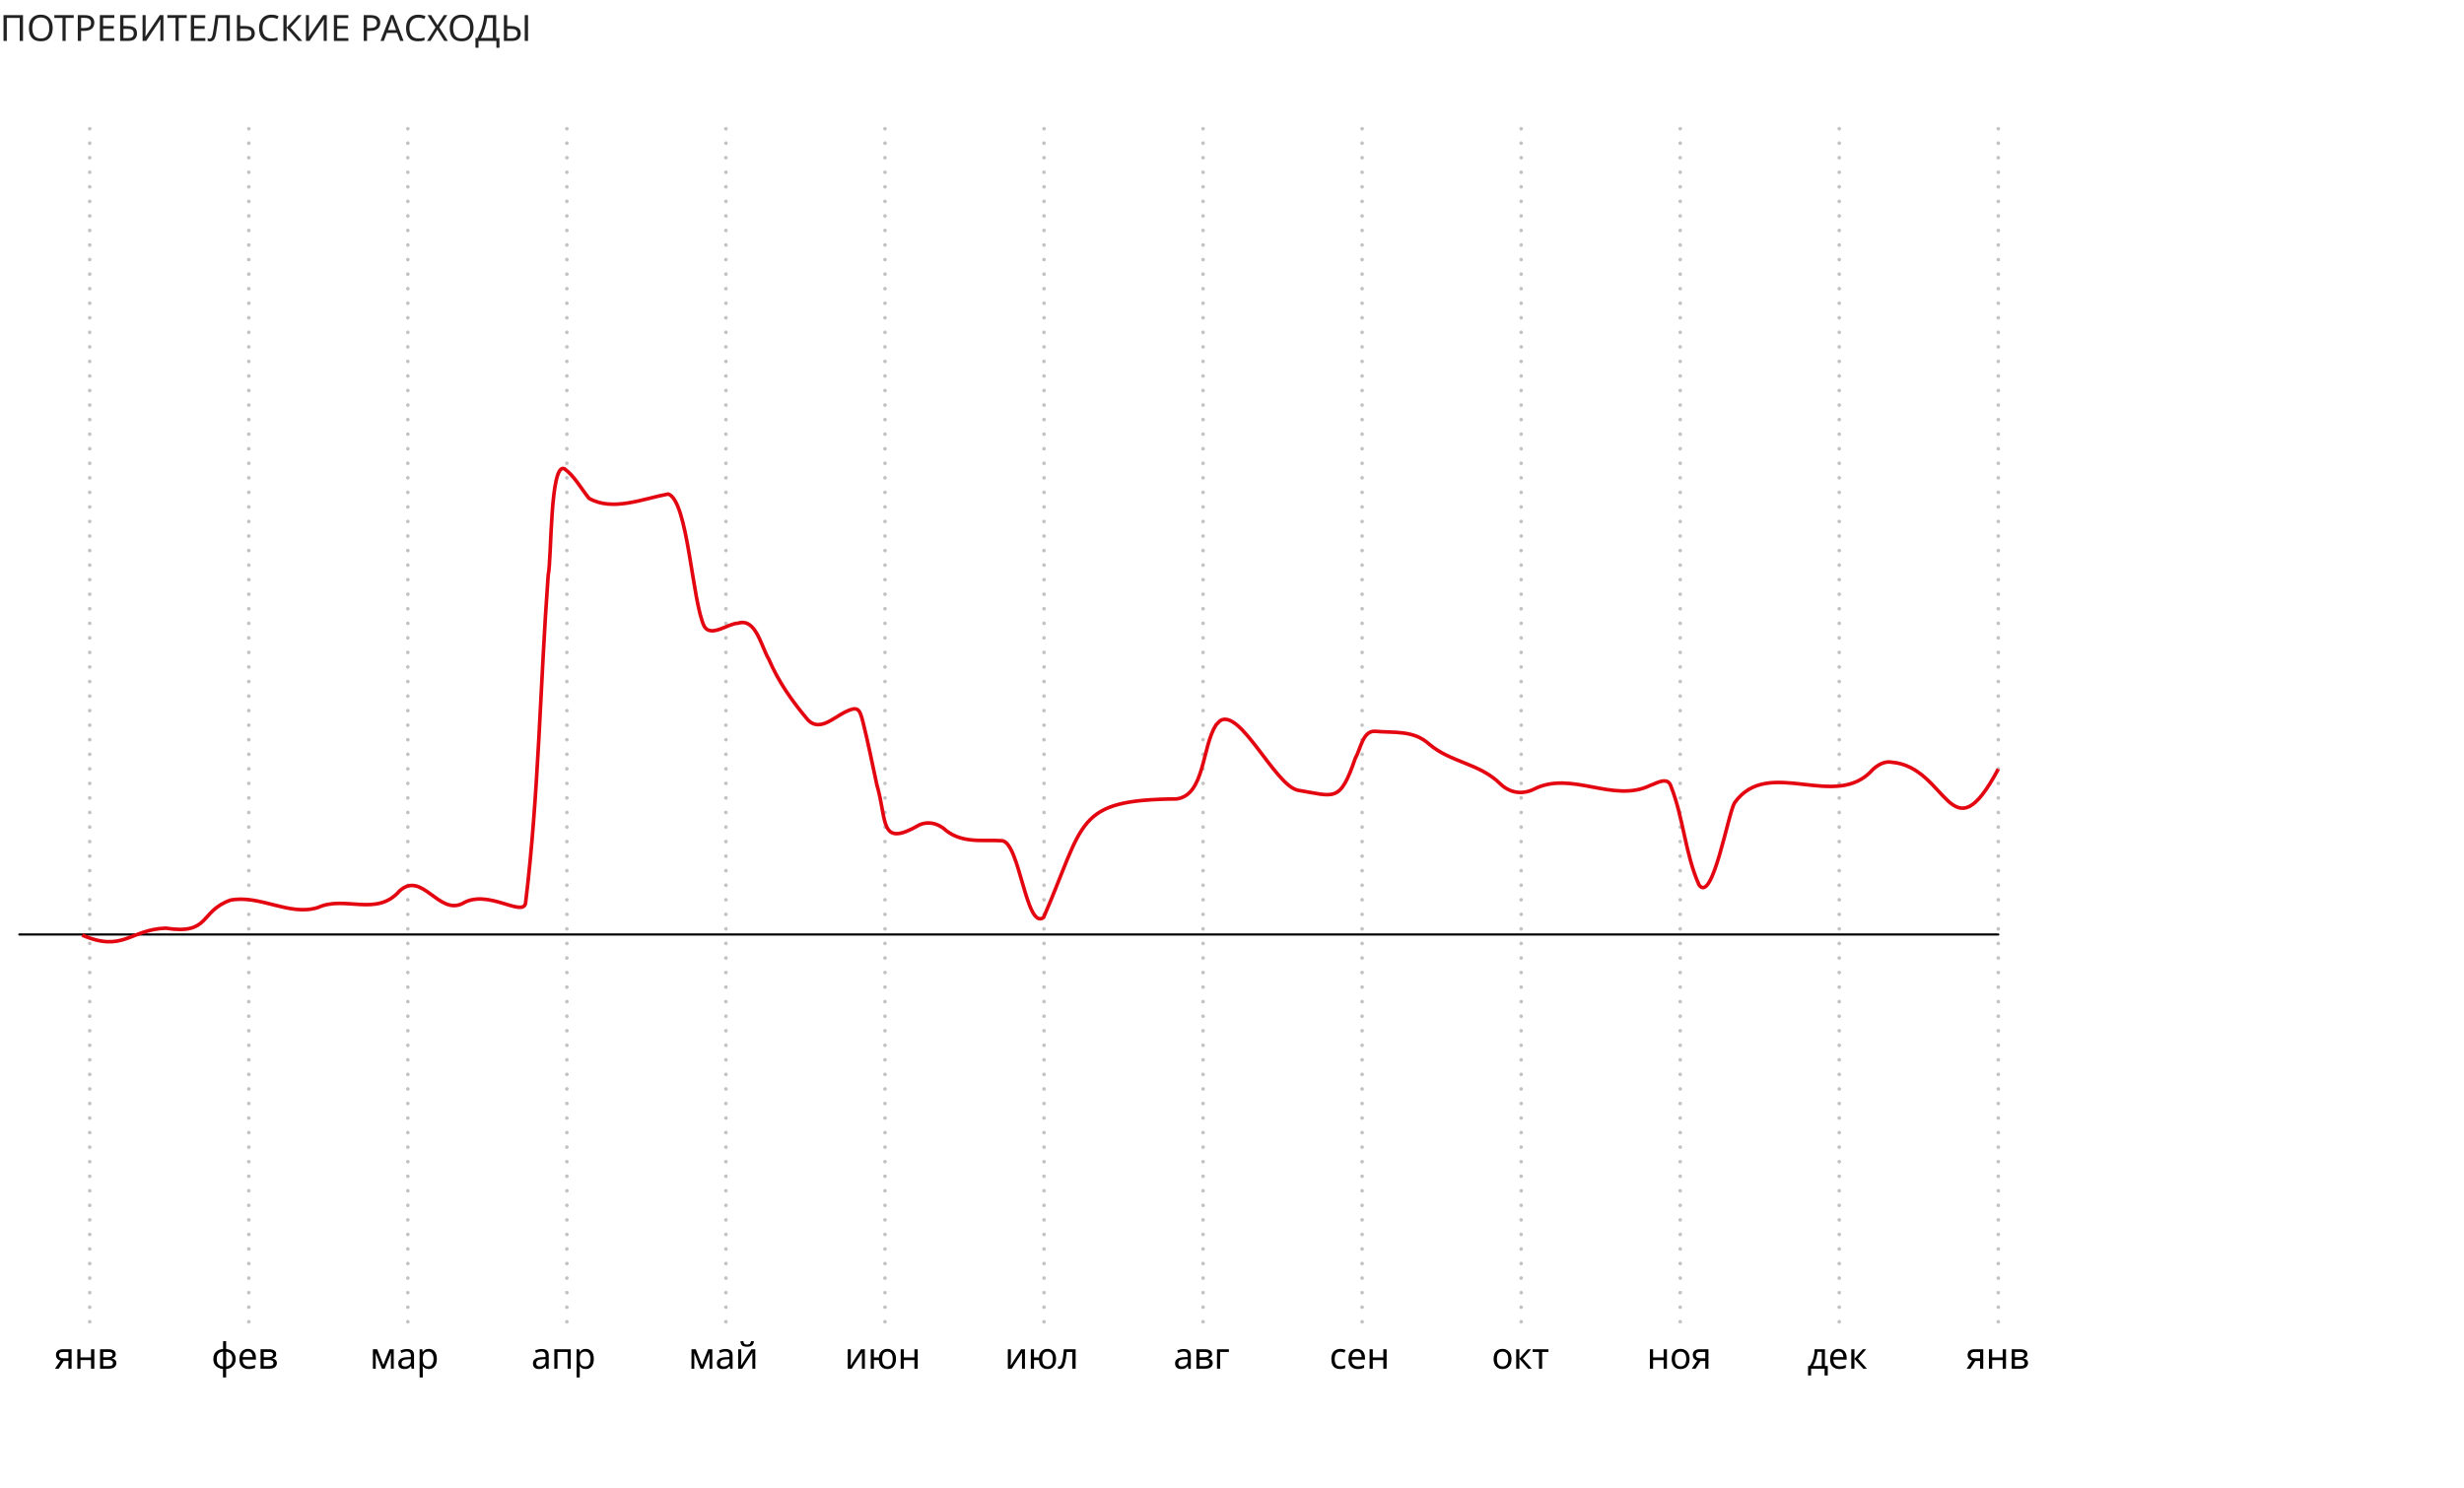
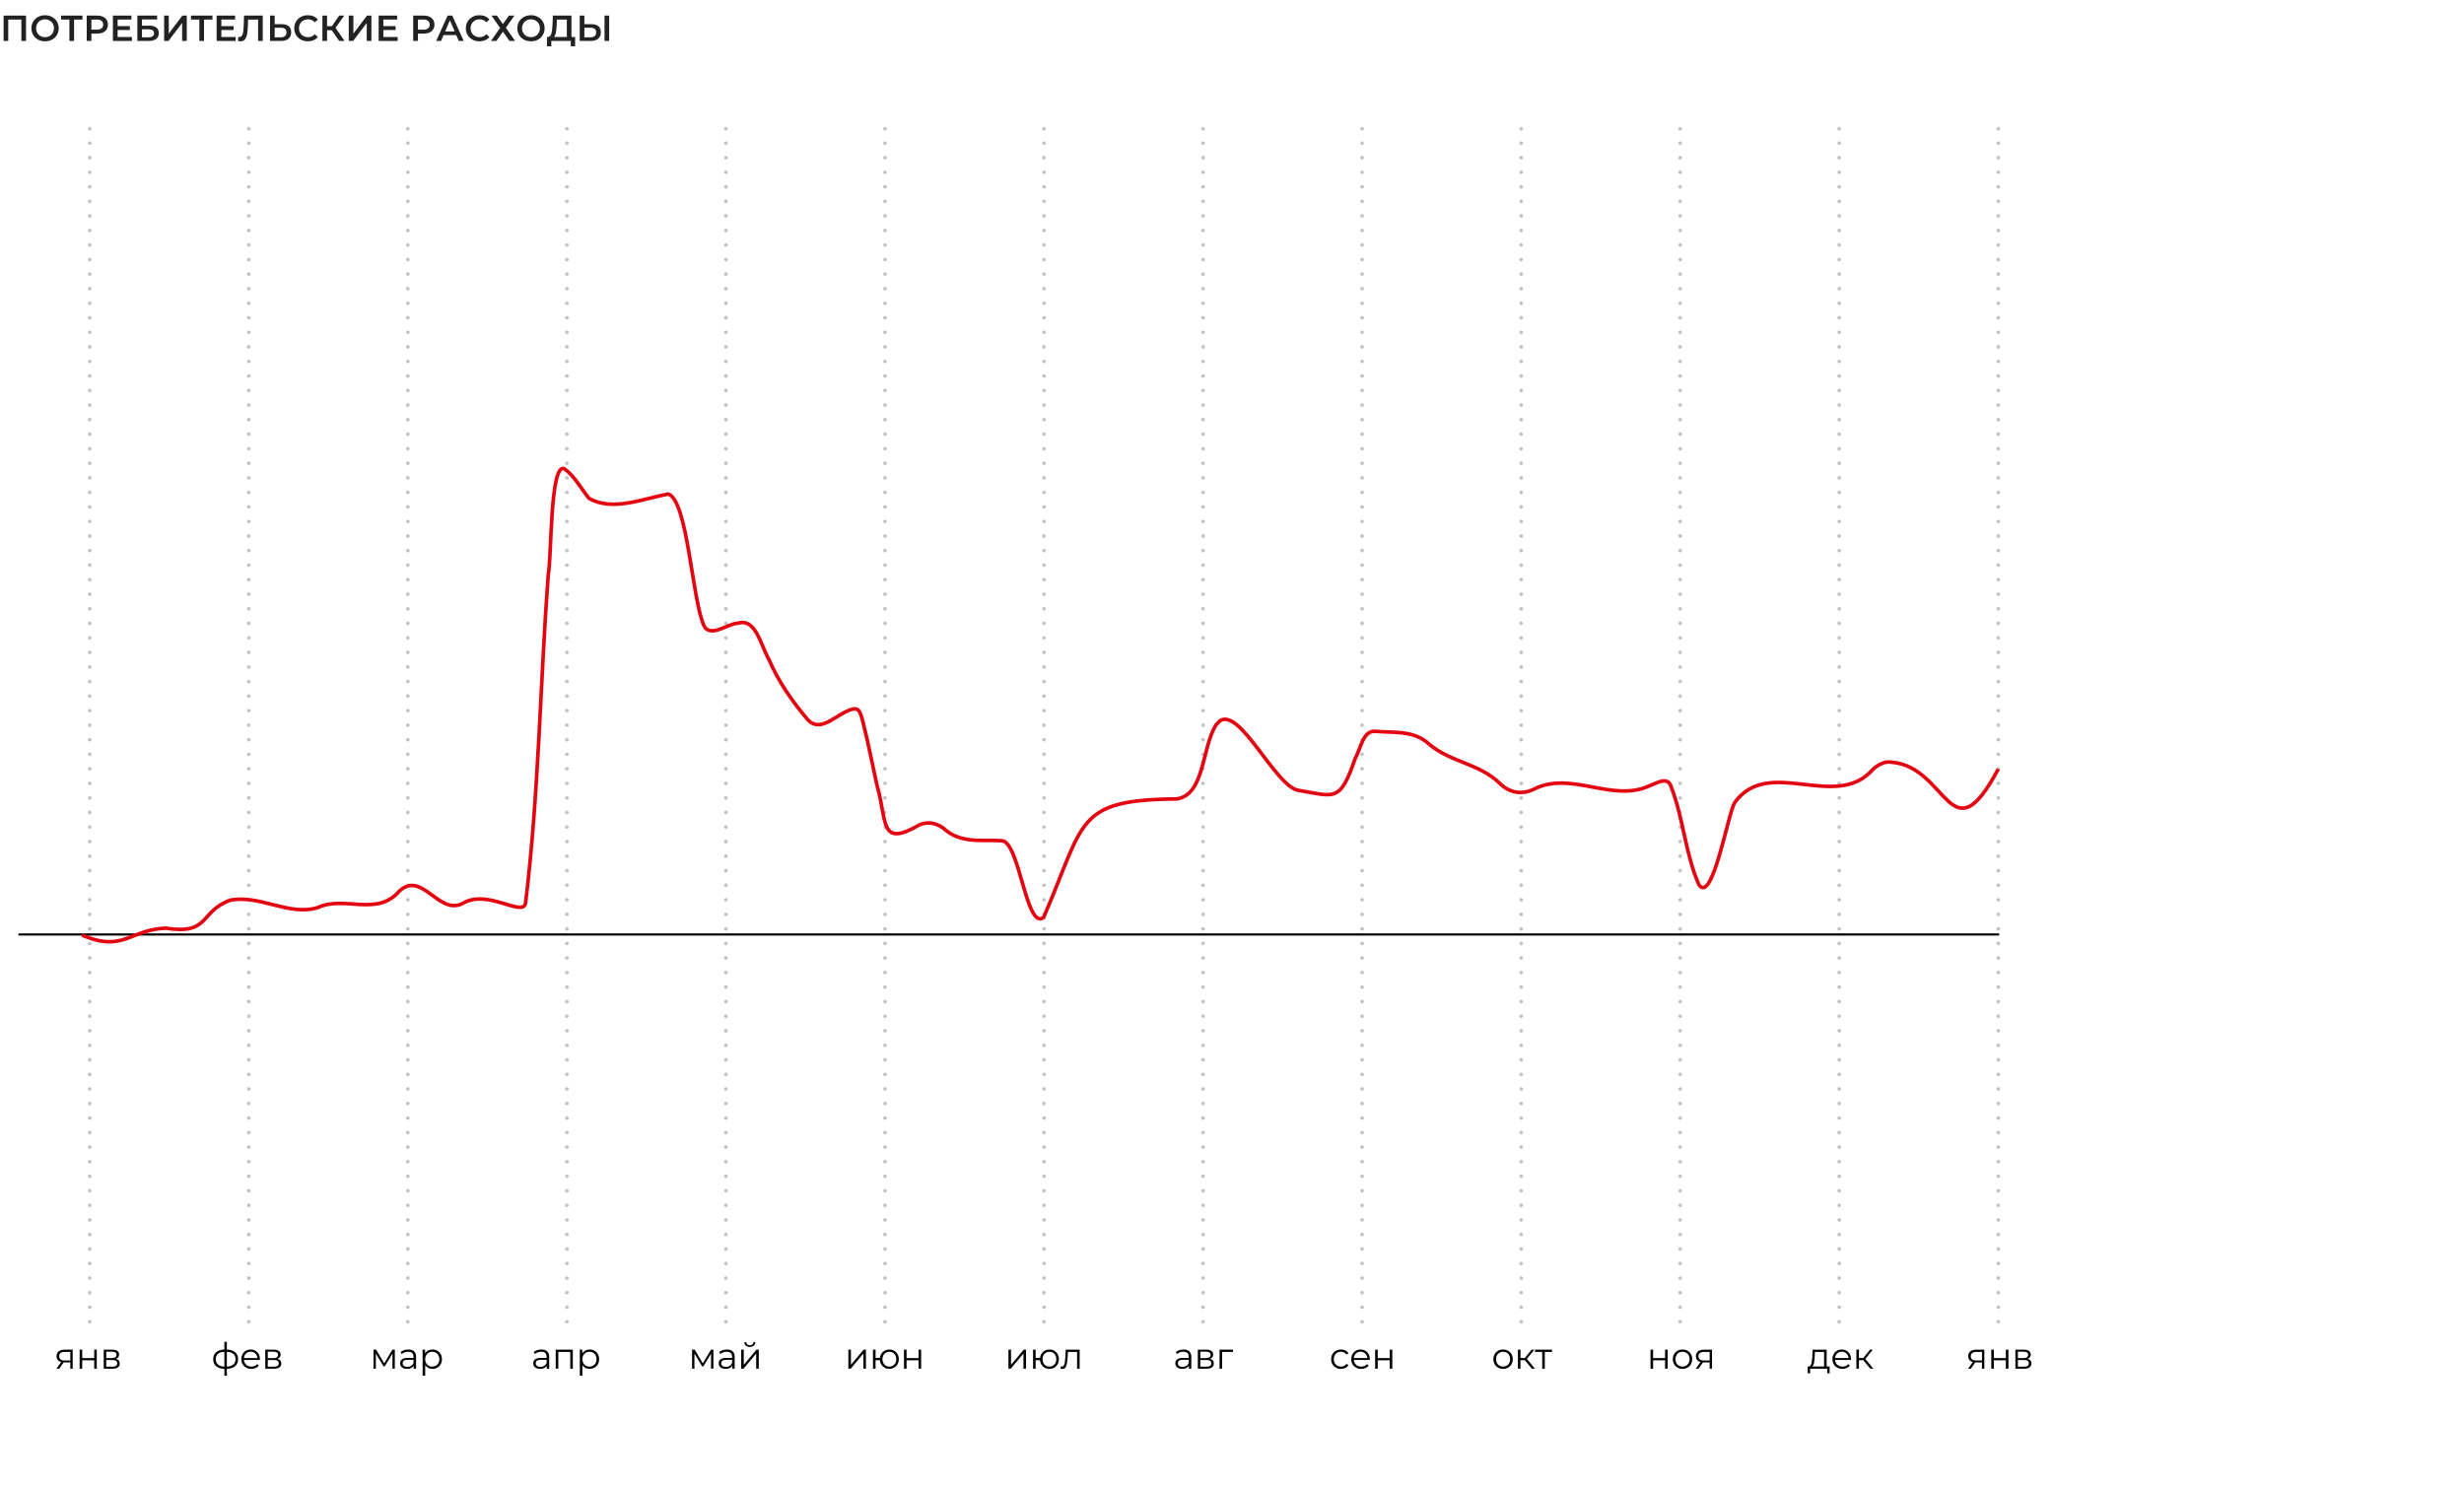
<svg xmlns="http://www.w3.org/2000/svg" id="Layer_1" viewBox="0 0 339.983 205.315">
  <defs>
-     <style>.cls-1{letter-spacing:-.01em;}.cls-1,.cls-2,.cls-3,.cls-4,.cls-5{font-size:5px;}.cls-1,.cls-2,.cls-3,.cls-5{font-family:Montserrat-Regular, Montserrat;}.cls-6{stroke-dasharray:0 0 0 2.008;}.cls-6,.cls-7,.cls-8{stroke-linecap:round;}.cls-6,.cls-7,.cls-8,.cls-9{fill:none;}.cls-6,.cls-8{stroke:#858585;stroke-linejoin:round;}.cls-6,.cls-8,.cls-9{stroke-width:.5px;}.cls-2{letter-spacing:-.009em;}.cls-7{stroke:#000;stroke-linejoin:bevel;stroke-width:.3px;}.cls-3{letter-spacing:-.009em;}.cls-10{opacity:.5;}.cls-4{fill:#222;font-family:Montserrat-SemiBold, Montserrat;letter-spacing:.004em;}.cls-5{letter-spacing:-.01em;}.cls-9{stroke:#e30510;stroke-miterlimit:10;}</style>
+     <style>.cls-1{fill:#222;}.cls-2{stroke-dasharray:0 0 0 2.008;}.cls-2,.cls-3,.cls-4{stroke-linecap:round;}.cls-2,.cls-3,.cls-4,.cls-5{fill:none;}.cls-2,.cls-4{stroke:#858585;stroke-linejoin:round;}.cls-2,.cls-4,.cls-5{stroke-width:.5px;}.cls-3{stroke:#000;stroke-linejoin:bevel;stroke-width:.3px;}.cls-6{opacity:.5;}.cls-5{stroke:#e30510;stroke-miterlimit:10;}</style>
  </defs>
-   <g class="cls-10">
+   <g class="cls-6">
    <g>
-       <line class="cls-8" x1="12.382" y1="182.405" x2="12.382" y2="182.405" />
-       <line class="cls-6" x1="12.382" y1="180.397" x2="12.382" y2="18.773" />
-       <line class="cls-8" x1="12.382" y1="17.769" x2="12.382" y2="17.769" />
+       <line class="cls-4" x1="12.382" y1="182.405" x2="12.382" y2="182.405" />
+       <line class="cls-2" x1="12.382" y1="180.397" x2="12.382" y2="18.773" />
+       <line class="cls-4" x1="12.382" y1="17.769" x2="12.382" y2="17.769" />
    </g>
    <g>
-       <line class="cls-8" x1="34.328" y1="182.405" x2="34.328" y2="182.405" />
-       <line class="cls-6" x1="34.328" y1="180.397" x2="34.328" y2="18.773" />
-       <line class="cls-8" x1="34.328" y1="17.769" x2="34.328" y2="17.769" />
+       <line class="cls-4" x1="34.328" y1="182.405" x2="34.328" y2="182.405" />
+       <line class="cls-2" x1="34.328" y1="180.397" x2="34.328" y2="18.773" />
+       <line class="cls-4" x1="34.328" y1="17.769" x2="34.328" y2="17.769" />
    </g>
    <g>
-       <line class="cls-8" x1="56.273" y1="182.405" x2="56.273" y2="182.405" />
-       <line class="cls-6" x1="56.273" y1="180.397" x2="56.273" y2="18.773" />
-       <line class="cls-8" x1="56.273" y1="17.769" x2="56.273" y2="17.769" />
+       <line class="cls-4" x1="56.273" y1="182.405" x2="56.273" y2="182.405" />
+       <line class="cls-2" x1="56.273" y1="180.397" x2="56.273" y2="18.773" />
+       <line class="cls-4" x1="56.273" y1="17.769" x2="56.273" y2="17.769" />
    </g>
    <g>
-       <line class="cls-8" x1="78.218" y1="182.405" x2="78.218" y2="182.405" />
-       <line class="cls-6" x1="78.218" y1="180.397" x2="78.218" y2="18.773" />
-       <line class="cls-8" x1="78.218" y1="17.769" x2="78.218" y2="17.769" />
+       <line class="cls-4" x1="78.218" y1="182.405" x2="78.218" y2="182.405" />
+       <line class="cls-2" x1="78.218" y1="180.397" x2="78.218" y2="18.773" />
+       <line class="cls-4" x1="78.218" y1="17.769" x2="78.218" y2="17.769" />
    </g>
    <g>
-       <line class="cls-8" x1="100.163" y1="182.405" x2="100.163" y2="182.405" />
-       <line class="cls-6" x1="100.163" y1="180.397" x2="100.163" y2="18.773" />
-       <line class="cls-8" x1="100.163" y1="17.769" x2="100.163" y2="17.769" />
+       <line class="cls-4" x1="100.163" y1="182.405" x2="100.163" y2="182.405" />
+       <line class="cls-2" x1="100.163" y1="180.397" x2="100.163" y2="18.773" />
+       <line class="cls-4" x1="100.163" y1="17.769" x2="100.163" y2="17.769" />
    </g>
    <g>
-       <line class="cls-8" x1="122.109" y1="182.405" x2="122.109" y2="182.405" />
-       <line class="cls-6" x1="122.109" y1="180.397" x2="122.109" y2="18.773" />
-       <line class="cls-8" x1="122.109" y1="17.769" x2="122.109" y2="17.769" />
+       <line class="cls-4" x1="122.109" y1="182.405" x2="122.109" y2="182.405" />
+       <line class="cls-2" x1="122.109" y1="180.397" x2="122.109" y2="18.773" />
+       <line class="cls-4" x1="122.109" y1="17.769" x2="122.109" y2="17.769" />
    </g>
    <g>
-       <line class="cls-8" x1="144.054" y1="182.405" x2="144.054" y2="182.405" />
-       <line class="cls-6" x1="144.054" y1="180.397" x2="144.054" y2="18.773" />
-       <line class="cls-8" x1="144.054" y1="17.769" x2="144.054" y2="17.769" />
+       <line class="cls-4" x1="144.054" y1="182.405" x2="144.054" y2="182.405" />
+       <line class="cls-2" x1="144.054" y1="180.397" x2="144.054" y2="18.773" />
+       <line class="cls-4" x1="144.054" y1="17.769" x2="144.054" y2="17.769" />
    </g>
    <g>
-       <line class="cls-8" x1="165.999" y1="182.405" x2="165.999" y2="182.405" />
-       <line class="cls-6" x1="165.999" y1="180.397" x2="165.999" y2="18.773" />
-       <line class="cls-8" x1="165.999" y1="17.769" x2="165.999" y2="17.769" />
+       <line class="cls-4" x1="165.999" y1="182.405" x2="165.999" y2="182.405" />
+       <line class="cls-2" x1="165.999" y1="180.397" x2="165.999" y2="18.773" />
+       <line class="cls-4" x1="165.999" y1="17.769" x2="165.999" y2="17.769" />
    </g>
  </g>
-   <g class="cls-10">
+   <g class="cls-6">
    <g>
-       <line class="cls-8" x1="187.944" y1="182.405" x2="187.944" y2="182.405" />
-       <line class="cls-6" x1="187.944" y1="180.397" x2="187.944" y2="18.773" />
-       <line class="cls-8" x1="187.944" y1="17.769" x2="187.944" y2="17.769" />
+       <line class="cls-4" x1="187.944" y1="182.405" x2="187.944" y2="182.405" />
+       <line class="cls-2" x1="187.944" y1="180.397" x2="187.944" y2="18.773" />
+       <line class="cls-4" x1="187.944" y1="17.769" x2="187.944" y2="17.769" />
    </g>
    <g>
-       <line class="cls-8" x1="209.889" y1="182.405" x2="209.889" y2="182.405" />
-       <line class="cls-6" x1="209.889" y1="180.397" x2="209.889" y2="18.773" />
-       <line class="cls-8" x1="209.889" y1="17.769" x2="209.889" y2="17.769" />
+       <line class="cls-4" x1="209.889" y1="182.405" x2="209.889" y2="182.405" />
+       <line class="cls-2" x1="209.889" y1="180.397" x2="209.889" y2="18.773" />
+       <line class="cls-4" x1="209.889" y1="17.769" x2="209.889" y2="17.769" />
    </g>
    <g>
-       <line class="cls-8" x1="231.835" y1="182.405" x2="231.835" y2="182.405" />
-       <line class="cls-6" x1="231.835" y1="180.397" x2="231.835" y2="18.773" />
-       <line class="cls-8" x1="231.835" y1="17.769" x2="231.835" y2="17.769" />
+       <line class="cls-4" x1="231.835" y1="182.405" x2="231.835" y2="182.405" />
+       <line class="cls-2" x1="231.835" y1="180.397" x2="231.835" y2="18.773" />
+       <line class="cls-4" x1="231.835" y1="17.769" x2="231.835" y2="17.769" />
    </g>
    <g>
-       <line class="cls-8" x1="253.78" y1="182.405" x2="253.78" y2="182.405" />
-       <line class="cls-6" x1="253.78" y1="180.397" x2="253.78" y2="18.773" />
-       <line class="cls-8" x1="253.78" y1="17.769" x2="253.78" y2="17.769" />
+       <line class="cls-4" x1="253.78" y1="182.405" x2="253.78" y2="182.405" />
+       <line class="cls-2" x1="253.78" y1="180.397" x2="253.78" y2="18.773" />
+       <line class="cls-4" x1="253.78" y1="17.769" x2="253.78" y2="17.769" />
    </g>
    <g>
-       <line class="cls-8" x1="275.725" y1="182.405" x2="275.725" y2="182.405" />
-       <line class="cls-6" x1="275.725" y1="180.397" x2="275.725" y2="18.773" />
-       <line class="cls-8" x1="275.725" y1="17.769" x2="275.725" y2="17.769" />
+       <line class="cls-4" x1="275.725" y1="182.405" x2="275.725" y2="182.405" />
+       <line class="cls-2" x1="275.725" y1="180.397" x2="275.725" y2="18.773" />
+       <line class="cls-4" x1="275.725" y1="17.769" x2="275.725" y2="17.769" />
    </g>
  </g>
-   <text class="cls-4" transform="translate(.0013 5.6503)">
-     <tspan x="0" y="0">ПОТРЕБИТЕЛЬСКИЕ РАСХОДЫ</tspan>
-   </text>
-   <text class="cls-1" transform="translate(7.5034 188.8857)">
-     <tspan x="0" y="0">янв</tspan>
-   </text>
-   <text class="cls-3" transform="translate(29.1714 188.8857)">
-     <tspan x="0" y="0">фев</tspan>
-   </text>
-   <text class="cls-2" transform="translate(51.0324 188.8857)">
-     <tspan x="0" y="0">мар</tspan>
-   </text>
-   <text class="cls-3" transform="translate(73.303 188.8857)">
-     <tspan x="0" y="0">апр</tspan>
-   </text>
-   <text class="cls-2" transform="translate(94.9892 188.8857)">
-     <tspan x="0" y="0">май</tspan>
-   </text>
-   <text class="cls-3" transform="translate(116.5523 188.8857)">
-     <tspan x="0" y="0">июн</tspan>
-   </text>
-   <text class="cls-3" transform="translate(138.6403 188.8857)">
-     <tspan x="0" y="0">июл</tspan>
-   </text>
-   <text class="cls-3" transform="translate(161.9017 188.8857)">
-     <tspan x="0" y="0">авг</tspan>
-   </text>
-   <text class="cls-3" transform="translate(183.4247 188.8857)">
-     <tspan x="0" y="0">сен</tspan>
-   </text>
-   <text class="cls-5" transform="translate(205.8082 188.8857)">
-     <tspan x="0" y="0">окт</tspan>
-   </text>
-   <text class="cls-3" transform="translate(227.234 188.8857)">
-     <tspan x="0" y="0">ноя</tspan>
-   </text>
-   <text class="cls-3" transform="translate(249.3821 188.8857)">
-     <tspan x="0" y="0">дек</tspan>
-   </text>
-   <text class="cls-1" transform="translate(271.2727 188.8857)">
-     <tspan x="0" y="0">янв</tspan>
-   </text>
-   <line class="cls-7" x1="2.669" y1="128.966" x2="275.725" y2="128.966" />
-   <path class="cls-9" d="M11.335,129.05c5.67,2.451,6.618-.794,11.54-.958,6.169,.957,4.606-2.32,8.916-3.87,4.115-.773,8.076,2.246,12.058,1.026,3.727-1.728,8.122,1.355,11.272-2.289,3.147-2.868,5.384,3.425,8.722,1.717,3.403-2.081,8.324,1.993,8.675-.058,1.823-14.979,2.009-30.187,3.124-45.259,.481-2.214,.223-15.601,2.236-14.668,1.385,1.007,2.282,2.699,3.387,4.075,3.246,1.873,7.486,.046,10.935-.589,2.724,.885,3.292,14.797,4.973,18.263,.936,1.585,3.269-.401,4.65-.431,2.475-.778,3.168,3.123,4.267,4.985,1.307,3.048,3.117,5.629,5.119,8.038,1.639,2.211,3.676,.074,5.412-.775,1.692-.824,1.964-.508,2.416,1.249,.747,2.902,1.302,5.873,1.954,8.809,1.475,5.048,.288,8.765,5.885,5.513,1.128-.481,2.231-.267,3.25,.433,2.4,2.24,5.329,1.589,8.139,1.762,2.434,.235,3.328,12.41,5.73,10.59,5.757-13.261,4.271-16.224,18.364-16.36,3.873-.535,3.463-7.084,5.418-10.204l.56-.579c2.78-1.813,7.564,8.88,10.725,9.583,5.114,.835,5.799,1.815,7.936-4.4,.762-1.327,1.043-3.832,2.735-3.733,2.546,.242,5.28-.208,7.441,1.756,3.002,2.569,6.95,2.644,9.831,5.493,1.355,1.299,3.048,1.511,4.619,.754,5.178-2.663,10.912,1.977,16.081-.533,.894-.296,2.442-1.336,2.879,.193,1.702,4.328,1.954,9.314,3.852,13.547,1.877,2.642,3.997-9.876,4.906-11.349,4.681-6.545,13.952,1.27,19.09-4.606,.751-.678,1.634-1.16,2.611-.983,7.739,.667,8.073,13.304,14.68,.94" />
+   <g>
+     <path class="cls-1" d="M3.591,2.151v3.5h-.64V2.7H1.136v2.95H.496V2.151H3.591Z" />
+     <path class="cls-1" d="M5.251,5.468c-.287-.155-.512-.37-.675-.645-.164-.274-.245-.582-.245-.922s.082-.647,.245-.923c.163-.274,.388-.49,.675-.644,.287-.155,.608-.232,.965-.232,.357,0,.678,.077,.965,.232,.287,.154,.511,.369,.675,.643,.163,.273,.245,.581,.245,.925,0,.343-.082,.651-.245,.925-.164,.273-.388,.487-.675,.643-.287,.155-.608,.232-.965,.232-.356,0-.678-.077-.965-.232Zm1.595-.495c.186-.105,.333-.252,.44-.44,.106-.188,.16-.398,.16-.632s-.053-.444-.16-.633c-.107-.189-.253-.335-.44-.44-.187-.105-.397-.158-.63-.158s-.443,.053-.63,.158c-.186,.104-.334,.251-.44,.44-.107,.189-.16,.399-.16,.633s.053,.444,.16,.632c.106,.189,.253,.335,.44,.44s.397,.157,.63,.157,.443-.052,.63-.157Z" />
+     <path class="cls-1" d="M11.381,2.7h-1.16v2.95h-.645V2.7h-1.155v-.55h2.96v.55Z" />
+     <path class="cls-1" d="M14.194,2.3c.225,.101,.398,.244,.518,.431,.12,.186,.18,.408,.18,.665,0,.253-.06,.474-.18,.662-.12,.189-.293,.333-.518,.433-.225,.1-.489,.15-.792,.15h-.79v1.01h-.65V2.151h1.44c.303,0,.567,.05,.792,.149Zm-.178,1.61c.146-.12,.22-.292,.22-.515,0-.224-.074-.396-.22-.516s-.362-.18-.645-.18h-.76v1.39h.76c.283,0,.498-.06,.645-.18Z" />
+     <path class="cls-1" d="M18.202,5.106v.545h-2.625V2.151h2.555v.545h-1.905v.91h1.69v.535h-1.69v.965h1.975Z" />
+     <path class="cls-1" d="M18.951,2.151h2.725v.535h-2.085v.859h1.035c.42,0,.739,.088,.958,.263s.328,.428,.328,.758c0,.347-.12,.614-.36,.802-.24,.189-.582,.283-1.025,.283h-1.575V2.151Zm1.54,3c.25,0,.44-.049,.57-.145s.195-.236,.195-.42c0-.359-.255-.54-.765-.54h-.9v1.105h.9Z" />
+     <path class="cls-1" d="M22.646,2.151h.64v2.484l1.88-2.484h.605v3.5h-.64V3.17l-1.88,2.481h-.605V2.151Z" />
+     <path class="cls-1" d="M29.311,2.7h-1.16v2.95h-.645V2.7h-1.155v-.55h2.96v.55Z" />
+     <path class="cls-1" d="M32.516,5.106v.545h-2.625V2.151h2.555v.545h-1.905v.91h1.69v.535h-1.69v.965h1.975Z" />
+     <path class="cls-1" d="M36.251,2.151v3.5h-.64V2.7h-1.38l-.03,.875c-.017,.49-.057,.888-.12,1.192-.064,.305-.165,.537-.305,.695-.14,.158-.333,.237-.58,.237-.086,0-.205-.017-.355-.05l.045-.565c.043,.014,.093,.021,.15,.021,.203,0,.347-.121,.432-.363,.085-.241,.138-.622,.158-1.142l.05-1.45h2.575Z" />
+     <path class="cls-1" d="M39.838,3.617c.225,.189,.338,.468,.338,.838,0,.387-.123,.683-.37,.888s-.593,.308-1.04,.308h-1.505V2.151h.64v1.185h.97c.42,0,.743,.095,.967,.282Zm-.517,1.358c.136-.117,.205-.287,.205-.511,0-.423-.263-.635-.79-.635h-.835v1.32h.835c.253,0,.448-.059,.585-.175Z" />
+     <path class="cls-1" d="M41.514,5.468c-.285-.155-.508-.369-.67-.643-.162-.273-.243-.582-.243-.925,0-.344,.082-.652,.245-.925,.163-.273,.387-.488,.672-.643,.285-.155,.604-.232,.958-.232,.287,0,.548,.05,.785,.149,.236,.101,.436,.245,.6,.435l-.42,.395c-.253-.273-.565-.41-.935-.41-.24,0-.455,.053-.644,.158-.19,.104-.338,.25-.445,.438-.106,.186-.16,.398-.16,.635,0,.236,.054,.448,.16,.635,.107,.186,.255,.332,.445,.438,.19,.105,.405,.157,.644,.157,.37,0,.682-.138,.935-.415l.42,.4c-.164,.19-.364,.335-.603,.435-.239,.101-.501,.15-.788,.15-.353,0-.672-.077-.958-.232Z" />
+     <path class="cls-1" d="M45.776,4.175h-.65v1.476h-.64V2.151h.64v1.465h.67l1.005-1.465h.69l-1.195,1.694,1.24,1.806h-.735l-1.025-1.476Z" />
+     <path class="cls-1" d="M48.121,2.151h.64v2.484l1.88-2.484h.605v3.5h-.64V3.17l-1.88,2.481h-.605V2.151Z" />
+     <path class="cls-1" d="M54.871,5.106v.545h-2.625V2.151h2.555v.545h-1.905v.91h1.69v.535h-1.69v.965h1.975Z" />
+     <path class="cls-1" d="M59.248,2.3c.225,.101,.398,.244,.518,.431,.12,.186,.18,.408,.18,.665,0,.253-.06,.474-.18,.662-.12,.189-.293,.333-.518,.433-.225,.1-.489,.15-.792,.15h-.79v1.01h-.65V2.151h1.44c.303,0,.567,.05,.792,.149Zm-.178,1.61c.146-.12,.22-.292,.22-.515,0-.224-.074-.396-.22-.516s-.362-.18-.645-.18h-.76v1.39h.76c.283,0,.498-.06,.645-.18Z" />
+     <path class="cls-1" d="M62.951,4.84h-1.75l-.345,.81h-.67l1.575-3.5h.64l1.58,3.5h-.68l-.35-.81Zm-.215-.51l-.66-1.53-.655,1.53h1.315Z" />
+     <path class="cls-1" d="M65.188,5.468c-.285-.155-.508-.369-.67-.643-.162-.273-.243-.582-.243-.925,0-.344,.082-.652,.245-.925,.163-.273,.387-.488,.672-.643,.285-.155,.604-.232,.958-.232,.287,0,.548,.05,.785,.149,.236,.101,.436,.245,.6,.435l-.42,.395c-.253-.273-.565-.41-.935-.41-.24,0-.455,.053-.644,.158-.19,.104-.338,.25-.445,.438-.106,.186-.16,.398-.16,.635,0,.236,.054,.448,.16,.635,.107,.186,.255,.332,.445,.438,.19,.105,.405,.157,.644,.157,.37,0,.682-.138,.935-.415l.42,.4c-.164,.19-.364,.335-.603,.435-.239,.101-.501,.15-.788,.15-.353,0-.672-.077-.958-.232Z" />
+     <path class="cls-1" d="M68.566,2.151l.825,1.17,.825-1.17h.76l-1.175,1.68,1.27,1.82h-.77l-.91-1.275-.905,1.275h-.75l1.265-1.795-1.185-1.705h.75Z" />
+     <path class="cls-1" d="M72.296,5.468c-.287-.155-.512-.37-.675-.645-.164-.274-.245-.582-.245-.922s.082-.647,.245-.923c.163-.274,.388-.49,.675-.644,.287-.155,.608-.232,.965-.232,.357,0,.678,.077,.965,.232,.287,.154,.511,.369,.675,.643,.163,.273,.245,.581,.245,.925,0,.343-.082,.651-.245,.925-.164,.273-.388,.487-.675,.643-.287,.155-.608,.232-.965,.232-.356,0-.678-.077-.965-.232Zm1.595-.495c.186-.105,.333-.252,.44-.44,.106-.188,.16-.398,.16-.632s-.053-.444-.16-.633c-.107-.189-.253-.335-.44-.44-.187-.105-.397-.158-.63-.158s-.443,.053-.63,.158c-.186,.104-.334,.251-.44,.44-.107,.189-.16,.399-.16,.633s.053,.444,.16,.632c.106,.189,.253,.335,.44,.44s.397,.157,.63,.157,.443-.052,.63-.157Z" />
+     <path class="cls-1" d="M79.355,5.101v1.295h-.6v-.745h-2.685v.745h-.605l.005-1.295h.15c.22-.011,.374-.173,.462-.488,.088-.315,.143-.766,.163-1.353l.04-1.109h2.565v2.95h.505Zm-2.65-.647c-.057,.301-.147,.517-.27,.647h1.775V2.7h-1.37l-.025,.62c-.017,.453-.053,.831-.11,1.133Z" />
+     <path class="cls-1" d="M82.568,3.617c.225,.189,.338,.468,.338,.838,0,.387-.123,.683-.37,.888s-.593,.308-1.04,.308h-1.505V2.151h.64v1.185h.97c.42,0,.743,.095,.967,.282Zm-.517,1.358c.136-.117,.205-.287,.205-.511,0-.423-.263-.635-.79-.635h-.835v1.32h.835c.253,0,.448-.059,.585-.175Zm1.36-2.825h.64v3.5h-.64V2.151Z" />
+   </g>
+   <g>
+     <path d="M10.028,186.256v2.63h-.325v-.87h-.925l-.61,.87h-.385l.655-.92c-.204-.057-.36-.153-.47-.29-.11-.137-.165-.31-.165-.52,0-.293,.1-.517,.3-.67,.2-.153,.473-.23,.82-.23h1.105Zm-1.12,1.495h.795v-1.181h-.77c-.514,0-.77,.198-.77,.595,0,.391,.248,.586,.745,.586Z" />
+     <path d="M10.988,186.256h.355v1.165h1.655v-1.165h.355v2.63h-.355v-1.16h-1.655v1.16h-.355v-2.63Z" />
+     <path d="M16.523,188.171c0,.23-.085,.406-.255,.529-.17,.124-.423,.185-.76,.185h-1.195v-2.63h1.16c.3,0,.535,.058,.705,.175,.17,.116,.255,.283,.255,.5,0,.144-.039,.266-.118,.367-.078,.102-.188,.178-.327,.228,.356,.083,.535,.299,.535,.645Zm-1.865-.745h.79c.203,0,.359-.038,.467-.115s.163-.189,.163-.335-.054-.257-.163-.33-.264-.11-.467-.11h-.79v.891Zm1.345,1.069c.113-.073,.17-.188,.17-.345,0-.156-.052-.273-.155-.348s-.267-.112-.49-.112h-.87v.915h.835c.227,0,.397-.036,.51-.11Z" />
+   </g>
+   <g>
+     <path d="M32.446,188.53c-.27,.233-.652,.36-1.145,.38v.945h-.345v-.94c-.49-.019-.869-.147-1.138-.382-.269-.235-.402-.558-.402-.968,0-.406,.134-.725,.402-.955,.269-.23,.647-.354,1.138-.375v-1.06h.345v1.06c.493,.023,.875,.15,1.145,.38,.27,.231,.405,.547,.405,.95,0,.41-.135,.731-.405,.965Zm-2.377-.23c.202,.177,.498,.276,.888,.3v-2.05c-.387,.019-.682,.117-.885,.292-.203,.175-.305,.416-.305,.723,0,.314,.101,.559,.302,.735Zm2.125,.005c.205-.177,.308-.424,.308-.74,0-.31-.102-.552-.308-.725-.205-.174-.502-.271-.893-.29v2.05c.39-.021,.688-.118,.893-.295Z" />
+     <path d="M35.856,187.681h-2.2c.02,.273,.125,.494,.315,.662,.19,.169,.43,.253,.72,.253,.163,0,.313-.029,.45-.088,.137-.058,.255-.144,.355-.257l.2,.23c-.117,.14-.263,.247-.438,.32s-.368,.109-.578,.109c-.27,0-.509-.058-.717-.172-.208-.115-.371-.274-.488-.477s-.175-.434-.175-.69,.056-.486,.168-.69c.112-.204,.265-.362,.46-.476s.414-.17,.658-.17c.243,0,.461,.057,.655,.17s.345,.272,.455,.473c.11,.202,.165,.433,.165,.692l-.005,.11Zm-1.908-.897c-.172,.161-.269,.372-.292,.632h1.865c-.023-.26-.121-.471-.292-.632-.172-.162-.386-.243-.643-.243-.253,0-.466,.081-.638,.243Z" />
+     <path d="M38.811,188.171c0,.23-.085,.406-.255,.529-.17,.124-.423,.185-.76,.185h-1.195v-2.63h1.16c.3,0,.535,.058,.705,.175,.17,.116,.255,.283,.255,.5,0,.144-.039,.266-.118,.367-.078,.102-.188,.178-.327,.228,.356,.083,.535,.299,.535,.645Zm-1.865-.745h.79c.203,0,.359-.038,.467-.115s.163-.189,.163-.335-.054-.257-.163-.33-.264-.11-.467-.11h-.79v.891Zm1.345,1.069c.113-.073,.17-.188,.17-.345,0-.156-.052-.273-.155-.348s-.267-.112-.49-.112h-.87v.915h.835c.227,0,.397-.036,.51-.11Z" />
+   </g>
+   <g>
+     <path d="M54.477,186.256v2.63h-.325v-2.08l-1.065,1.76h-.16l-1.065-1.765v2.085h-.325v-2.63h.36l1.115,1.895,1.135-1.895h.33Z" />
+     <path d="M57.138,186.493c.183,.172,.275,.426,.275,.763v1.63h-.34v-.41c-.08,.137-.197,.243-.352,.32-.155,.076-.339,.114-.553,.114-.293,0-.527-.069-.7-.21-.173-.14-.26-.324-.26-.555,0-.224,.081-.403,.243-.54,.162-.137,.419-.205,.772-.205h.835v-.16c0-.227-.064-.398-.19-.518-.127-.118-.312-.177-.555-.177-.167,0-.327,.027-.48,.082s-.285,.131-.395,.228l-.16-.265c.133-.113,.293-.201,.48-.263,.187-.061,.383-.093,.59-.093,.343,0,.606,.086,.79,.258Zm-.4,2c.144-.092,.25-.225,.32-.398v-.431h-.825c-.45,0-.675,.157-.675,.471,0,.153,.058,.274,.175,.362s.28,.133,.49,.133c.2,0,.372-.046,.515-.138Z" />
+     <path d="M60.337,186.403c.2,.111,.357,.269,.47,.473,.113,.203,.17,.435,.17,.694,0,.264-.057,.497-.17,.7s-.269,.361-.467,.473c-.199,.111-.423,.167-.673,.167-.213,0-.406-.044-.577-.132-.172-.089-.312-.218-.423-.388v1.465h-.355v-3.6h.34v.519c.106-.173,.247-.307,.422-.399,.175-.094,.373-.141,.592-.141,.247,0,.47,.056,.67,.168Zm-.195,2.064c.15-.085,.268-.205,.352-.362,.085-.156,.127-.335,.127-.535s-.043-.377-.127-.532-.203-.275-.352-.362-.317-.13-.5-.13c-.186,0-.354,.043-.502,.13s-.265,.207-.35,.362-.127,.332-.127,.532,.043,.379,.127,.535c.085,.157,.202,.277,.35,.362s.316,.128,.502,.128c.183,0,.35-.043,.5-.128Z" />
+   </g>
+   <g>
+     <path d="M75.503,186.493c.183,.172,.275,.426,.275,.763v1.63h-.34v-.41c-.08,.137-.197,.243-.352,.32-.155,.076-.339,.114-.553,.114-.293,0-.527-.069-.7-.21-.173-.14-.26-.324-.26-.555,0-.224,.081-.403,.243-.54,.162-.137,.419-.205,.772-.205h.835v-.16c0-.227-.064-.398-.19-.518-.127-.118-.312-.177-.555-.177-.167,0-.327,.027-.48,.082s-.285,.131-.395,.228l-.16-.265c.133-.113,.293-.201,.48-.263,.187-.061,.383-.093,.59-.093,.343,0,.606,.086,.79,.258Zm-.4,2c.144-.092,.25-.225,.32-.398v-.431h-.825c-.45,0-.675,.157-.675,.471,0,.153,.058,.274,.175,.362s.28,.133,.49,.133c.2,0,.372-.046,.515-.138Z" />
+     <path d="M79.038,186.256v2.63h-.355v-2.315h-1.65v2.315h-.355v-2.63h2.36Z" />
+     <path d="M82.028,186.403c.2,.111,.357,.269,.47,.473,.113,.203,.17,.435,.17,.694,0,.264-.057,.497-.17,.7s-.269,.361-.467,.473c-.199,.111-.423,.167-.673,.167-.213,0-.406-.044-.577-.132-.172-.089-.312-.218-.423-.388v1.465h-.355v-3.6h.34v.519c.106-.173,.247-.307,.422-.399,.175-.094,.373-.141,.592-.141,.247,0,.47,.056,.67,.168Zm-.195,2.064c.15-.085,.268-.205,.352-.362,.085-.156,.127-.335,.127-.535s-.043-.377-.127-.532-.203-.275-.352-.362-.317-.13-.5-.13c-.186,0-.354,.043-.502,.13s-.265,.207-.35,.362-.127,.332-.127,.532,.043,.379,.127,.535c.085,.157,.202,.277,.35,.362s.316,.128,.502,.128c.183,0,.35-.043,.5-.128Z" />
+   </g>
+   <g>
+     <path d="M98.434,186.256v2.63h-.325v-2.08l-1.065,1.76h-.16l-1.065-1.765v2.085h-.325v-2.63h.36l1.115,1.895,1.135-1.895h.33Z" />
+     <path d="M101.094,186.493c.183,.172,.275,.426,.275,.763v1.63h-.34v-.41c-.08,.137-.197,.243-.352,.32-.155,.076-.339,.114-.553,.114-.293,0-.527-.069-.7-.21-.173-.14-.26-.324-.26-.555,0-.224,.081-.403,.243-.54,.162-.137,.419-.205,.772-.205h.835v-.16c0-.227-.064-.398-.19-.518-.127-.118-.312-.177-.555-.177-.167,0-.327,.027-.48,.082s-.285,.131-.395,.228l-.16-.265c.133-.113,.293-.201,.48-.263,.187-.061,.383-.093,.59-.093,.343,0,.606,.086,.79,.258Zm-.4,2c.144-.092,.25-.225,.32-.398v-.431h-.825c-.45,0-.675,.157-.675,.471,0,.153,.058,.274,.175,.362s.28,.133,.49,.133c.2,0,.372-.046,.515-.138Z" />
+     <path d="M102.269,186.256h.355v2.09l1.755-2.09h.315v2.63h-.355v-2.09l-1.75,2.09h-.32v-2.63Zm.655-.551c-.133-.113-.202-.273-.205-.479h.255c.003,.13,.05,.234,.14,.312,.09,.078,.206,.117,.35,.117,.143,0,.261-.039,.352-.117,.091-.078,.139-.183,.142-.312h.255c-.003,.207-.073,.366-.207,.479-.135,.114-.316,.171-.542,.171-.227,0-.407-.057-.54-.171Z" />
+   </g>
+   <g>
+     <path d="M117.057,186.256h.355v2.09l1.755-2.09h.315v2.63h-.355v-2.09l-1.75,2.09h-.32v-2.63Z" />
+     <path d="M123.38,186.405c.198,.113,.354,.272,.467,.476,.113,.203,.17,.433,.17,.69s-.057,.487-.17,.69-.269,.362-.467,.477c-.198,.114-.421,.172-.667,.172-.233,0-.445-.051-.635-.152s-.344-.242-.462-.422c-.118-.181-.188-.387-.207-.62h-.6v1.17h-.355v-2.63h.355v1.135h.605c.027-.227,.099-.428,.218-.603,.118-.175,.271-.31,.458-.407,.186-.097,.395-.145,.625-.145,.247,0,.469,.057,.667,.17Zm-.18,2.065c.145-.087,.259-.208,.343-.365,.083-.156,.125-.335,.125-.535s-.042-.378-.125-.535c-.084-.156-.198-.277-.343-.362s-.308-.127-.487-.127c-.18,0-.343,.042-.488,.127s-.259,.206-.342,.362c-.084,.157-.125,.335-.125,.535s.042,.379,.125,.535c.083,.157,.197,.278,.342,.365s.308,.13,.488,.13c.18,0,.342-.043,.487-.13Z" />
+     <path d="M124.732,186.256h.355v1.165h1.655v-1.165h.355v2.63h-.355v-1.16h-1.655v1.16h-.355v-2.63Z" />
+   </g>
+   <g>
+     <path d="M139.145,186.256h.355v2.09l1.755-2.09h.315v2.63h-.355v-2.09l-1.75,2.09h-.32v-2.63Z" />
+     <path d="M145.468,186.405c.198,.113,.354,.272,.467,.476,.113,.203,.17,.433,.17,.69s-.057,.487-.17,.69-.269,.362-.467,.477c-.198,.114-.421,.172-.667,.172-.233,0-.445-.051-.635-.152s-.344-.242-.462-.422c-.118-.181-.188-.387-.207-.62h-.6v1.17h-.355v-2.63h.355v1.135h.605c.027-.227,.099-.428,.218-.603,.118-.175,.271-.31,.458-.407,.186-.097,.395-.145,.625-.145,.247,0,.469,.057,.667,.17Zm-.18,2.065c.145-.087,.259-.208,.343-.365,.083-.156,.125-.335,.125-.535s-.042-.378-.125-.535c-.084-.156-.198-.277-.343-.362s-.308-.127-.487-.127c-.18,0-.343,.042-.488,.127s-.259,.206-.342,.362c-.084,.157-.125,.335-.125,.535s.042,.379,.125,.535c.083,.157,.197,.278,.342,.365s.308,.13,.488,.13c.18,0,.342-.043,.487-.13Z" />
+     <path d="M148.97,186.256v2.63h-.355v-2.315h-1.26l-.035,.65c-.026,.547-.09,.967-.19,1.26s-.278,.44-.535,.44c-.07,0-.155-.014-.255-.04l.025-.306c.06,.014,.102,.021,.125,.021,.137,0,.24-.064,.31-.19,.07-.126,.117-.283,.14-.47s.043-.434,.06-.74l.045-.94h1.925Z" />
+   </g>
+   <g>
+     <path d="M164.102,186.493c.183,.172,.275,.426,.275,.763v1.63h-.34v-.41c-.08,.137-.197,.243-.352,.32-.155,.076-.339,.114-.553,.114-.293,0-.527-.069-.7-.21-.173-.14-.26-.324-.26-.555,0-.224,.081-.403,.243-.54,.162-.137,.419-.205,.772-.205h.835v-.16c0-.227-.064-.398-.19-.518-.127-.118-.312-.177-.555-.177-.167,0-.327,.027-.48,.082s-.285,.131-.395,.228l-.16-.265c.133-.113,.293-.201,.48-.263,.187-.061,.383-.093,.59-.093,.343,0,.606,.086,.79,.258Zm-.4,2c.144-.092,.25-.225,.32-.398v-.431h-.825c-.45,0-.675,.157-.675,.471,0,.153,.058,.274,.175,.362s.28,.133,.49,.133c.2,0,.372-.046,.515-.138Z" />
+     <path d="M167.487,188.171c0,.23-.085,.406-.255,.529-.17,.124-.423,.185-.76,.185h-1.195v-2.63h1.16c.3,0,.535,.058,.705,.175,.17,.116,.255,.283,.255,.5,0,.144-.039,.266-.118,.367-.078,.102-.188,.178-.327,.228,.356,.083,.535,.299,.535,.645Zm-1.865-.745h.79c.203,0,.359-.038,.467-.115s.163-.189,.163-.335-.054-.257-.163-.33-.264-.11-.467-.11h-.79v.891Zm1.345,1.069c.113-.073,.17-.188,.17-.345,0-.156-.052-.273-.155-.348s-.267-.112-.49-.112h-.87v.915h.835c.227,0,.397-.036,.51-.11Z" />
+     <path d="M170.132,186.57h-1.505v2.315h-.355v-2.63h1.86v.315Z" />
+   </g>
+   <g>
+     <path d="M184.332,188.74c-.205-.113-.366-.273-.483-.477s-.175-.435-.175-.692,.058-.486,.175-.69c.117-.204,.278-.362,.483-.476,.205-.113,.438-.17,.697-.17,.227,0,.429,.044,.607,.133,.178,.088,.319,.218,.422,.388l-.265,.18c-.087-.13-.197-.228-.33-.293-.133-.065-.278-.097-.435-.097-.19,0-.361,.042-.513,.127-.151,.085-.27,.206-.355,.362-.085,.157-.127,.335-.127,.535,0,.203,.043,.383,.127,.538,.085,.154,.204,.274,.355,.359,.152,.085,.323,.128,.513,.128,.157,0,.302-.032,.435-.095,.133-.064,.243-.16,.33-.29l.265,.18c-.103,.17-.245,.299-.425,.388-.18,.088-.382,.132-.605,.132-.26,0-.493-.057-.697-.17Z" />
+     <path d="M189,187.681h-2.2c.02,.273,.125,.494,.315,.662,.19,.169,.43,.253,.72,.253,.163,0,.313-.029,.45-.088,.137-.058,.255-.144,.355-.257l.2,.23c-.117,.14-.263,.247-.438,.32s-.368,.109-.578,.109c-.27,0-.509-.058-.717-.172-.208-.115-.371-.274-.488-.477s-.175-.434-.175-.69,.056-.486,.168-.69c.112-.204,.265-.362,.46-.476s.414-.17,.658-.17c.243,0,.461,.057,.655,.17s.345,.272,.455,.473c.11,.202,.165,.433,.165,.692l-.005,.11Zm-1.908-.897c-.172,.161-.269,.372-.292,.632h1.865c-.023-.26-.121-.471-.292-.632-.172-.162-.386-.243-.643-.243-.253,0-.466,.081-.638,.243Z" />
+     <path d="M189.744,186.256h.355v1.165h1.655v-1.165h.355v2.63h-.355v-1.16h-1.655v1.16h-.355v-2.63Z" />
+   </g>
+   <g>
+     <path d="M206.713,188.738c-.203-.115-.363-.274-.48-.477s-.175-.434-.175-.69,.058-.486,.175-.69c.117-.204,.277-.362,.48-.476,.204-.113,.432-.17,.685-.17s.482,.057,.685,.17c.204,.113,.363,.272,.477,.476,.115,.203,.172,.433,.172,.69s-.057,.487-.172,.69c-.115,.203-.274,.362-.477,.477-.203,.114-.432,.172-.685,.172s-.481-.058-.685-.172Zm1.188-.271c.148-.085,.264-.205,.348-.362,.084-.156,.125-.335,.125-.535s-.042-.378-.125-.535c-.084-.156-.199-.277-.348-.362-.148-.085-.315-.127-.502-.127-.186,0-.354,.042-.502,.127s-.265,.206-.35,.362c-.085,.157-.127,.335-.127,.535s.043,.379,.127,.535c.085,.157,.202,.277,.35,.362s.316,.128,.502,.128c.187,0,.354-.043,.502-.128Z" />
+     <path d="M210.398,187.716h-.6v1.17h-.355v-2.63h.355v1.154h.605l.925-1.154h.385l-1.035,1.274,1.11,1.355h-.42l-.97-1.17Z" />
+     <path d="M214.148,186.57h-.995v2.315h-.355v-2.315h-.995v-.315h2.345v.315Z" />
+   </g>
+   <g>
+     <path d="M227.739,186.256h.355v1.165h1.655v-1.165h.355v2.63h-.355v-1.16h-1.655v1.16h-.355v-2.63Z" />
+     <path d="M231.469,188.738c-.203-.115-.363-.274-.48-.477s-.175-.434-.175-.69,.058-.486,.175-.69c.117-.204,.277-.362,.48-.476,.204-.113,.432-.17,.685-.17s.482,.057,.685,.17c.204,.113,.363,.272,.477,.476,.115,.203,.172,.433,.172,.69s-.057,.487-.172,.69c-.115,.203-.274,.362-.477,.477-.203,.114-.432,.172-.685,.172s-.481-.058-.685-.172Zm1.188-.271c.148-.085,.264-.205,.348-.362,.084-.156,.125-.335,.125-.535s-.042-.378-.125-.535c-.084-.156-.199-.277-.348-.362-.148-.085-.315-.127-.502-.127-.186,0-.354,.042-.502,.127s-.265,.206-.35,.362c-.085,.157-.127,.335-.127,.535s.043,.379,.127,.535c.085,.157,.202,.277,.35,.362s.316,.128,.502,.128c.187,0,.354-.043,.502-.128Z" />
+     <path d="M236.224,186.256v2.63h-.325v-.87h-.925l-.61,.87h-.385l.655-.92c-.204-.057-.36-.153-.47-.29-.11-.137-.165-.31-.165-.52,0-.293,.1-.517,.3-.67,.2-.153,.473-.23,.82-.23h1.105Zm-1.12,1.495h.795v-1.181h-.77c-.514,0-.77,.198-.77,.595,0,.391,.248,.586,.745,.586Z" />
+   </g>
+   <g>
+     <path d="M252.452,188.575v.945h-.335v-.635h-2.355v.635h-.335v-.945h.15c.177-.01,.297-.14,.36-.39,.063-.25,.106-.6,.13-1.05l.035-.88h1.94v2.319h.41Zm-2.155-.497c-.047,.241-.13,.407-.25,.497h1.64v-2.005h-1.265l-.03,.585c-.017,.374-.048,.681-.095,.923Z" />
+     <path d="M255.397,187.681h-2.2c.02,.273,.125,.494,.315,.662,.19,.169,.43,.253,.72,.253,.163,0,.313-.029,.45-.088,.137-.058,.255-.144,.355-.257l.2,.23c-.117,.14-.263,.247-.438,.32s-.368,.109-.578,.109c-.27,0-.509-.058-.717-.172-.208-.115-.371-.274-.488-.477s-.175-.434-.175-.69,.056-.486,.168-.69c.112-.204,.265-.362,.46-.476s.414-.17,.658-.17c.243,0,.461,.057,.655,.17s.345,.272,.455,.473c.11,.202,.165,.433,.165,.692l-.005,.11Zm-1.908-.897c-.172,.161-.269,.372-.292,.632h1.865c-.023-.26-.121-.471-.292-.632-.172-.162-.386-.243-.643-.243-.253,0-.466,.081-.638,.243Z" />
+     <path d="M257.097,187.716h-.6v1.17h-.355v-2.63h.355v1.154h.605l.925-1.154h.385l-1.035,1.274,1.11,1.355h-.42l-.97-1.17Z" />
+   </g>
+   <g>
+     <path d="M273.798,186.256v2.63h-.325v-.87h-.925l-.61,.87h-.385l.655-.92c-.204-.057-.36-.153-.47-.29-.11-.137-.165-.31-.165-.52,0-.293,.1-.517,.3-.67,.2-.153,.473-.23,.82-.23h1.105Zm-1.12,1.495h.795v-1.181h-.77c-.514,0-.77,.198-.77,.595,0,.391,.248,.586,.745,.586Z" />
+     <path d="M274.758,186.256h.355v1.165h1.655v-1.165h.355v2.63h-.355v-1.16h-1.655v1.16h-.355v-2.63Z" />
+     <path d="M280.292,188.171c0,.23-.085,.406-.255,.529-.17,.124-.423,.185-.76,.185h-1.195v-2.63h1.16c.3,0,.535,.058,.705,.175,.17,.116,.255,.283,.255,.5,0,.144-.039,.266-.118,.367-.078,.102-.188,.178-.327,.228,.356,.083,.535,.299,.535,.645Zm-1.865-.745h.79c.203,0,.359-.038,.467-.115s.163-.189,.163-.335-.054-.257-.163-.33-.264-.11-.467-.11h-.79v.891Zm1.345,1.069c.113-.073,.17-.188,.17-.345,0-.156-.052-.273-.155-.348s-.267-.112-.49-.112h-.87v.915h.835c.227,0,.397-.036,.51-.11Z" />
+   </g>
+   <line class="cls-3" x1="2.669" y1="128.966" x2="275.725" y2="128.966" />
+   <path class="cls-5" d="M11.335,129.05c5.67,2.451,6.618-.794,11.54-.958,6.169,.957,4.606-2.32,8.916-3.87,4.115-.773,8.076,2.246,12.058,1.026,3.727-1.728,8.122,1.355,11.272-2.289,3.147-2.868,5.384,3.425,8.722,1.717,3.403-2.081,8.324,1.993,8.675-.058,1.823-14.979,2.009-30.187,3.124-45.259,.481-2.214,.223-15.601,2.236-14.668,1.385,1.007,2.282,2.699,3.387,4.075,3.246,1.873,7.486,.046,10.935-.589,2.724,.885,3.292,14.797,4.973,18.263,.936,1.585,3.269-.401,4.65-.431,2.475-.778,3.168,3.123,4.267,4.985,1.307,3.048,3.117,5.629,5.119,8.038,1.639,2.211,3.676,.074,5.412-.775,1.692-.824,1.964-.508,2.416,1.249,.747,2.902,1.302,5.873,1.954,8.809,1.475,5.048,.288,8.765,5.885,5.513,1.128-.481,2.231-.267,3.25,.433,2.4,2.24,5.329,1.589,8.139,1.762,2.434,.235,3.328,12.41,5.73,10.59,5.757-13.261,4.271-16.224,18.364-16.36,3.873-.535,3.463-7.084,5.418-10.204l.56-.579c2.78-1.813,7.564,8.88,10.725,9.583,5.114,.835,5.799,1.815,7.936-4.4,.762-1.327,1.043-3.832,2.735-3.733,2.546,.242,5.28-.208,7.441,1.756,3.002,2.569,6.95,2.644,9.831,5.493,1.355,1.299,3.048,1.511,4.619,.754,5.178-2.663,10.912,1.977,16.081-.533,.894-.296,2.442-1.336,2.879,.193,1.702,4.328,1.954,9.314,3.852,13.547,1.877,2.642,3.997-9.876,4.906-11.349,4.681-6.545,13.952,1.27,19.09-4.606,.751-.678,1.634-1.16,2.611-.983,7.739,.667,8.073,13.304,14.68,.94" />
</svg>
